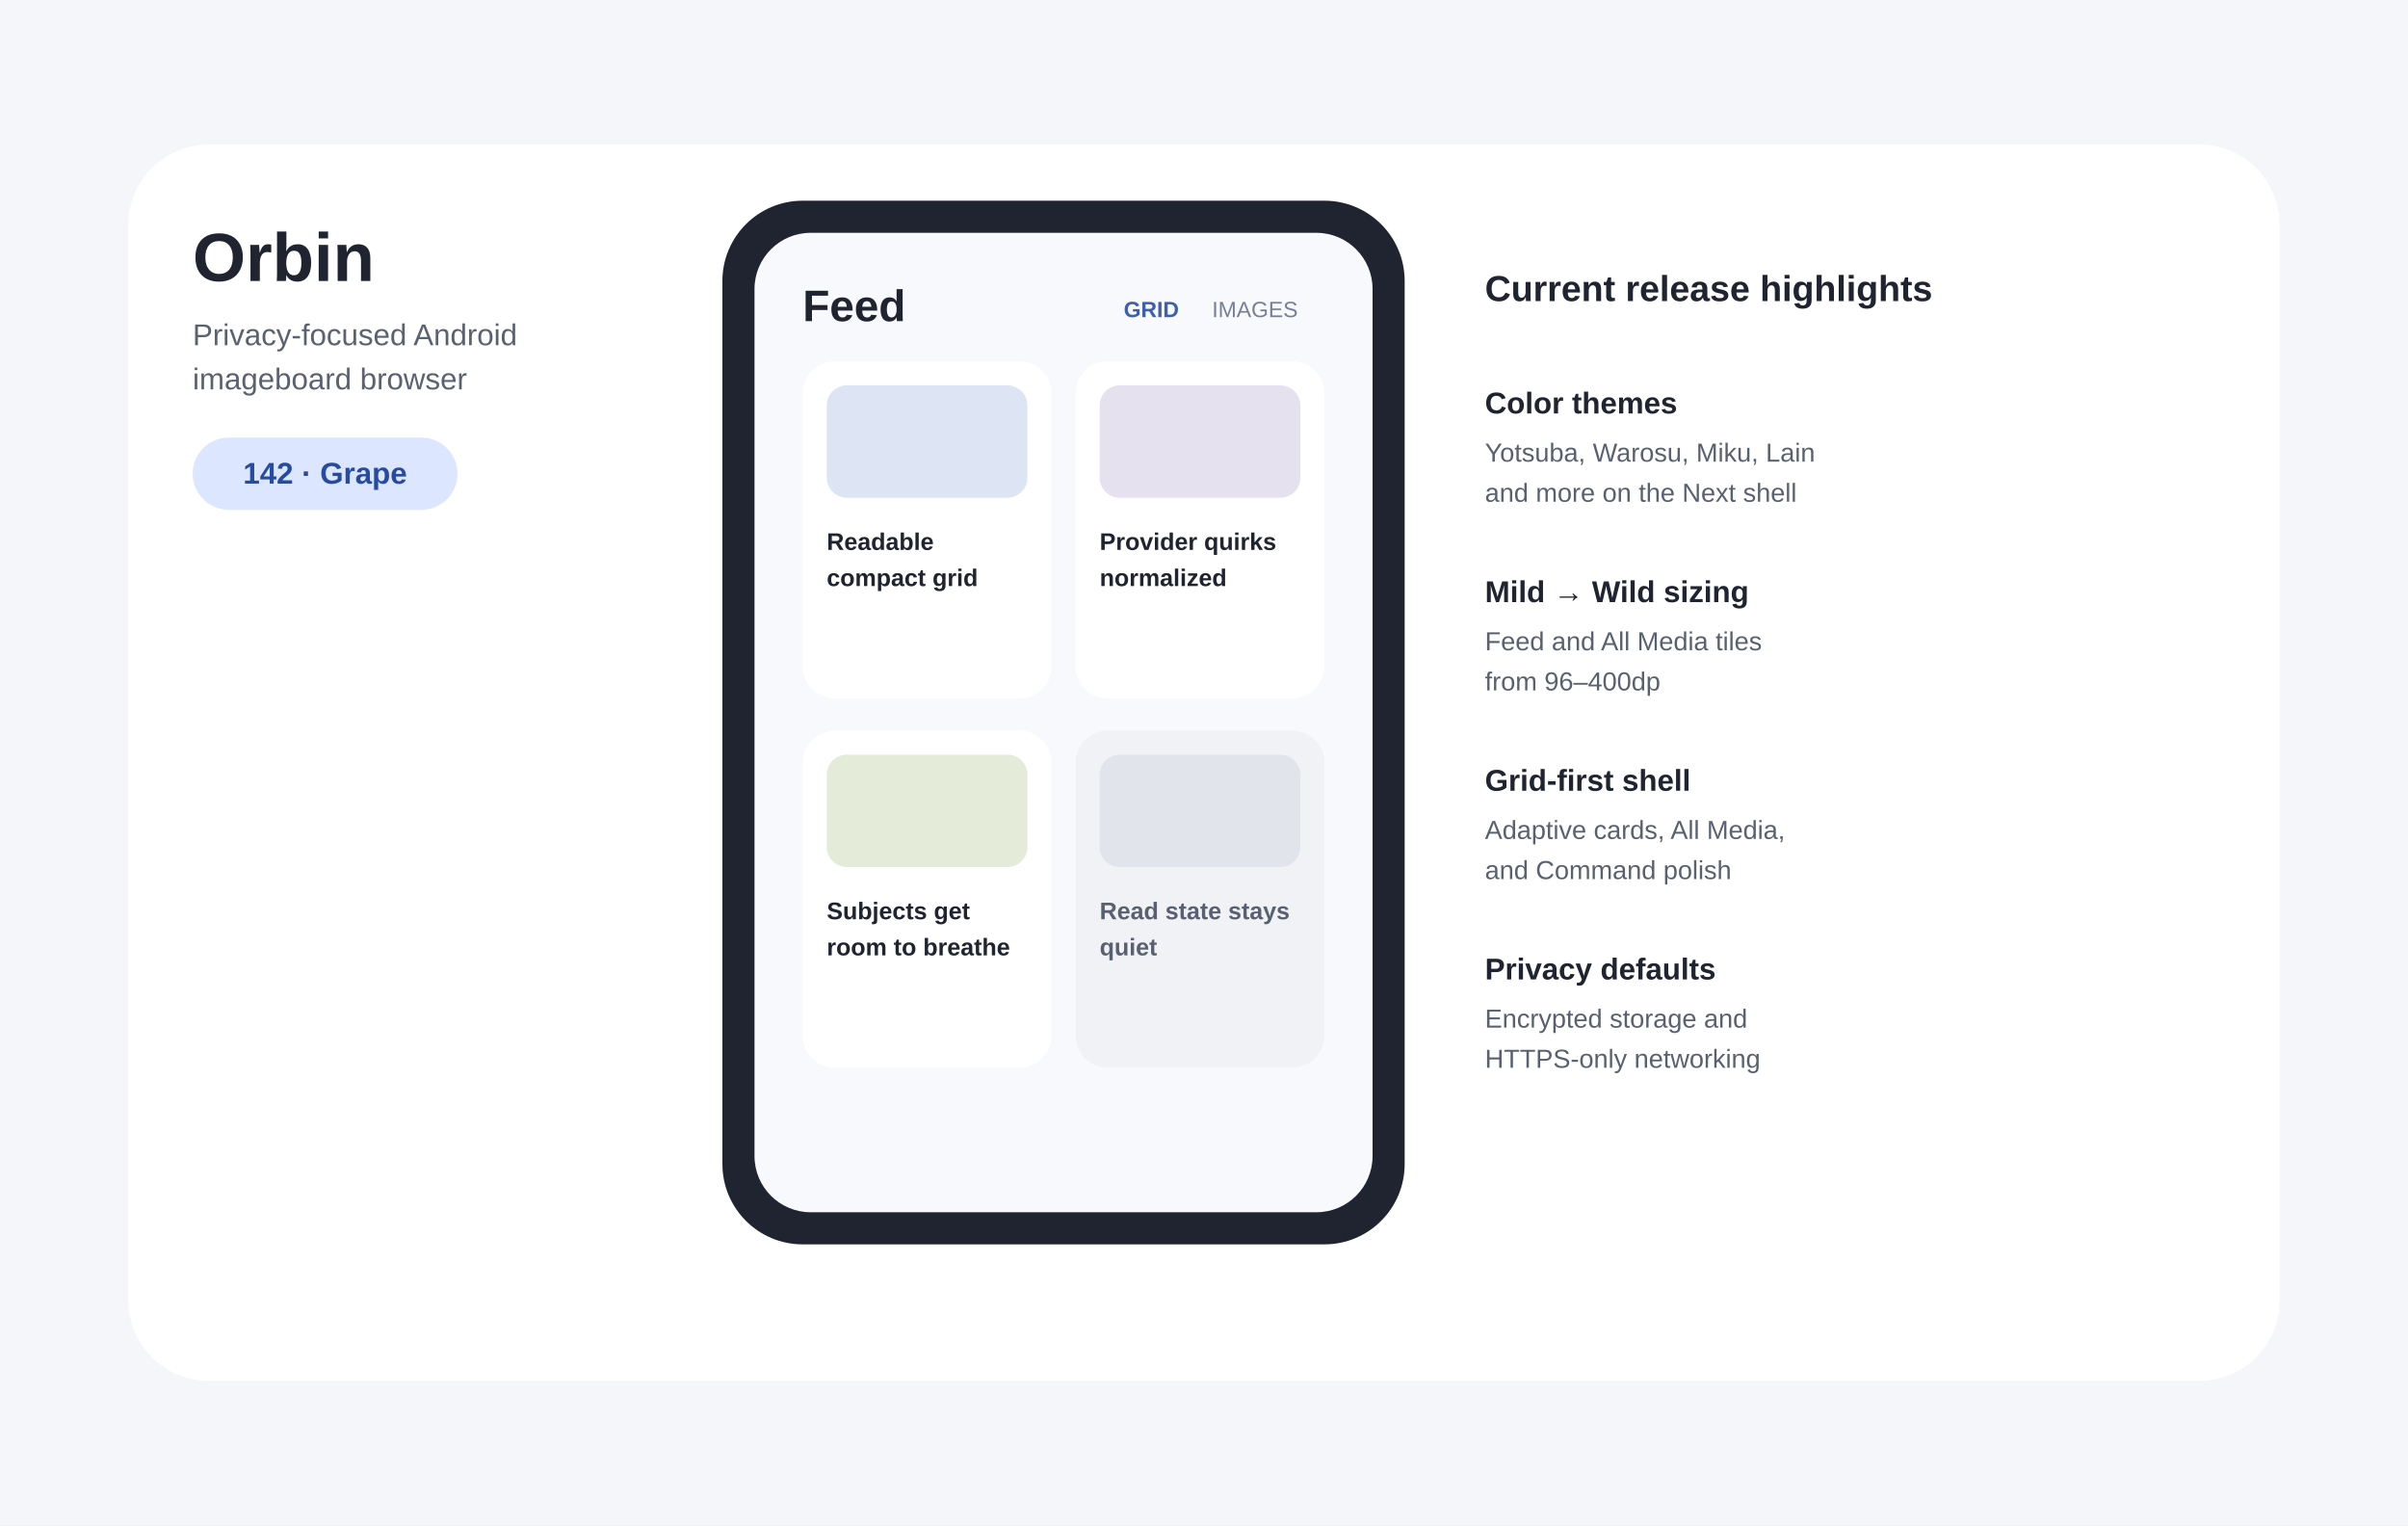
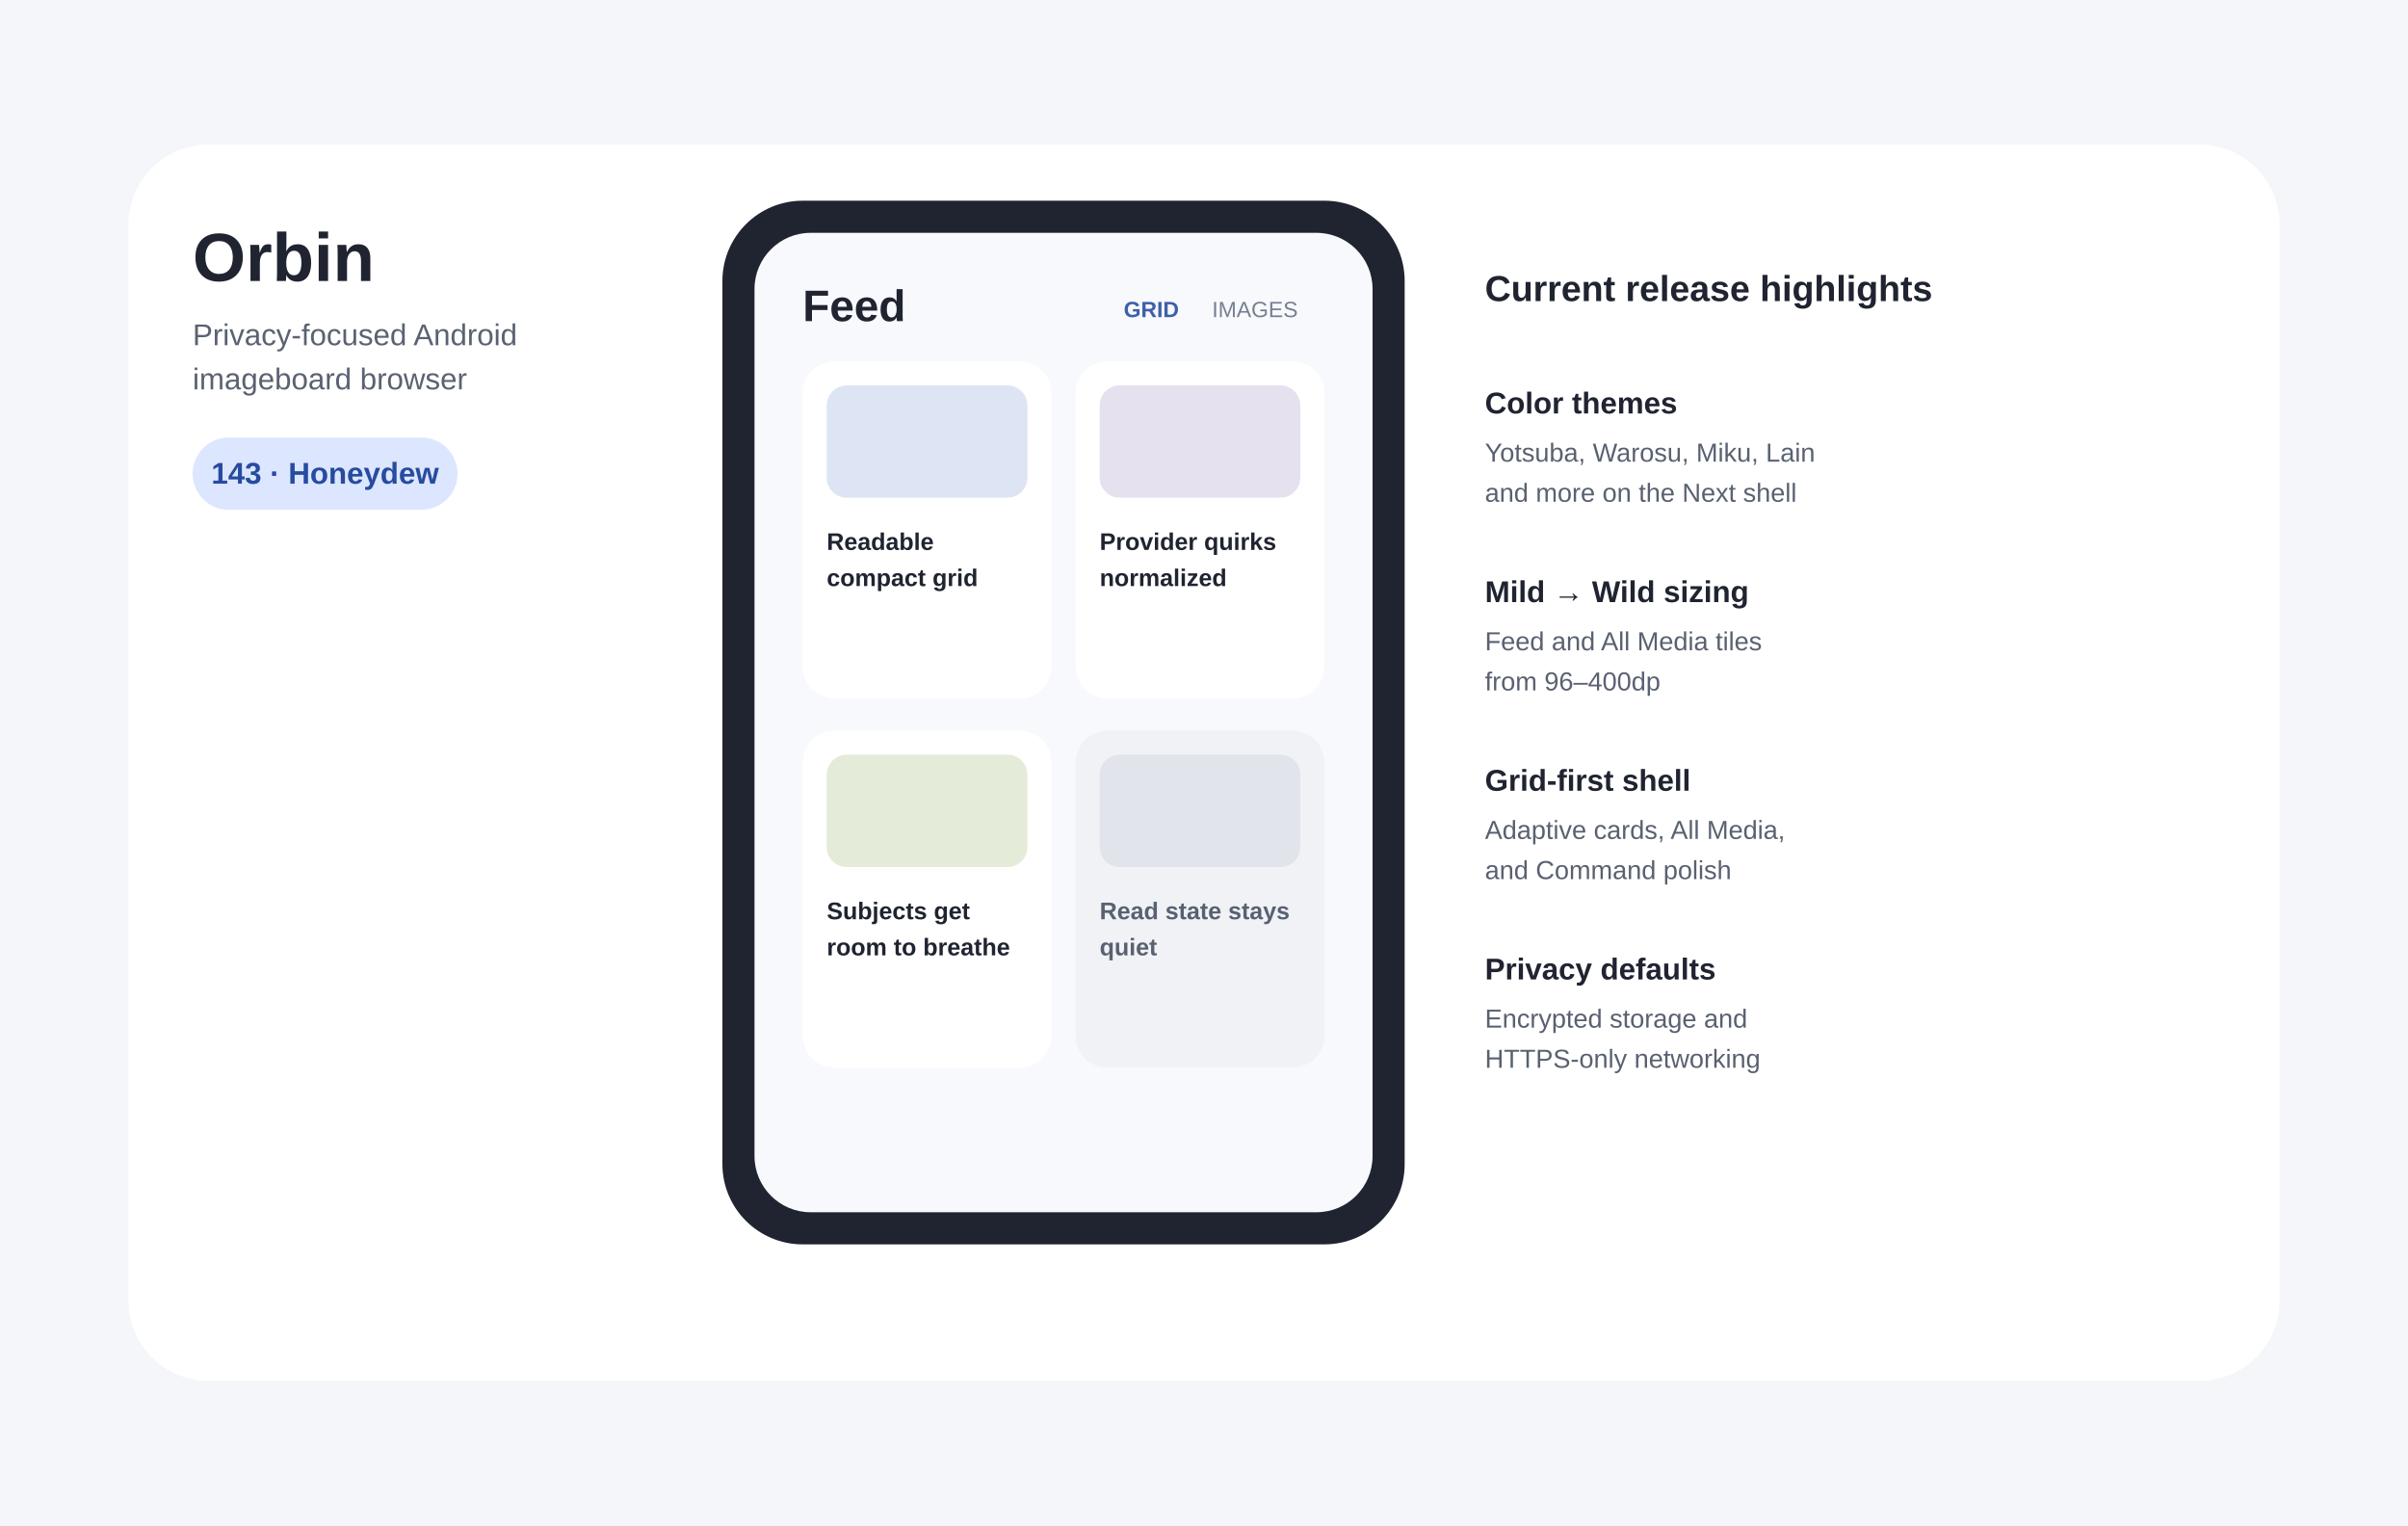
- <svg xmlns="http://www.w3.org/2000/svg" width="1200" height="760" viewBox="0 0 1200 760" role="img" aria-labelledby="title desc" data-release-version="142-Grape">
+ <svg xmlns="http://www.w3.org/2000/svg" width="1200" height="760" viewBox="0 0 1200 760" role="img" aria-labelledby="title desc" data-release-version="143-Honeydew">
  <rect width="1200" height="760" fill="#F4F6FA" />
  <rect x="64" y="72" width="1072" height="616" rx="40" fill="#FFFFFF" />
  <text x="96" y="140" font-family="Arial,sans-serif" font-size="34" font-weight="700" fill="#202431">Orbin</text>
  <text x="96" y="172" font-family="Arial,sans-serif" font-size="15" fill="#5A6272">Privacy-focused Android</text>
  <text x="96" y="194" font-family="Arial,sans-serif" font-size="15" fill="#5A6272">imageboard browser</text>
  <rect x="96" y="218" width="132" height="36" rx="18" fill="#DCE6FF" />
-   <text id="release-label" x="162" y="241" text-anchor="middle" font-family="Arial,sans-serif" font-size="15" font-weight="700" fill="#274B9F">142 · Grape</text>
+   <text id="release-label" x="162" y="241" text-anchor="middle" font-family="Arial,sans-serif" font-size="15" font-weight="700" fill="#274B9F">143 · Honeydew</text>
  <rect x="360" y="100" width="340" height="520" rx="40" fill="#202431" />
  <rect x="376" y="116" width="308" height="488" rx="28" fill="#F8F9FC" />
  <text x="400" y="160" font-family="Arial,sans-serif" font-size="22" font-weight="700" fill="#202431">Feed</text>
  <text x="560" y="158" font-family="Arial,sans-serif" font-size="11" font-weight="700" fill="#3D5FAD">GRID</text>
  <text x="604" y="158" font-family="Arial,sans-serif" font-size="11" fill="#778092">IMAGES</text>
  <rect x="400" y="180" width="124" height="168" rx="16" fill="#FFFFFF" />
  <rect x="536" y="180" width="124" height="168" rx="16" fill="#FFFFFF" />
  <rect x="400" y="364" width="124" height="168" rx="16" fill="#FFFFFF" />
  <rect x="536" y="364" width="124" height="168" rx="16" fill="#F0F2F6" />
  <rect x="412" y="192" width="100" height="56" rx="10" fill="#DDE5F4" />
  <rect x="548" y="192" width="100" height="56" rx="10" fill="#E6E1EF" />
  <rect x="412" y="376" width="100" height="56" rx="10" fill="#E4EBD8" />
  <rect x="548" y="376" width="100" height="56" rx="10" fill="#E1E4EA" />
  <text x="412" y="274" font-family="Arial,sans-serif" font-size="12" font-weight="700" fill="#202431">Readable</text>
  <text x="412" y="292" font-family="Arial,sans-serif" font-size="12" font-weight="700" fill="#202431">compact grid</text>
  <text x="548" y="274" font-family="Arial,sans-serif" font-size="12" font-weight="700" fill="#202431">Provider quirks</text>
  <text x="548" y="292" font-family="Arial,sans-serif" font-size="12" font-weight="700" fill="#202431">normalized</text>
  <text x="412" y="458" font-family="Arial,sans-serif" font-size="12" font-weight="700" fill="#202431">Subjects get</text>
  <text x="412" y="476" font-family="Arial,sans-serif" font-size="12" font-weight="700" fill="#202431">room to breathe</text>
  <text x="548" y="458" font-family="Arial,sans-serif" font-size="12" font-weight="700" fill="#596171">Read state stays</text>
  <text x="548" y="476" font-family="Arial,sans-serif" font-size="12" font-weight="700" fill="#596171">quiet</text>
  <text x="740" y="150" font-family="Arial,sans-serif" font-size="18" font-weight="700" fill="#202431">Current release highlights</text>
  <text x="740" y="206" font-family="Arial,sans-serif" font-size="15" font-weight="700" fill="#202431">Color themes</text>
  <text x="740" y="230" font-family="Arial,sans-serif" font-size="13" fill="#596171">Yotsuba, Warosu, Miku, Lain</text>
  <text x="740" y="250" font-family="Arial,sans-serif" font-size="13" fill="#596171">and more on the Next shell</text>
  <text x="740" y="300" font-family="Arial,sans-serif" font-size="15" font-weight="700" fill="#202431">Mild → Wild sizing</text>
  <text x="740" y="324" font-family="Arial,sans-serif" font-size="13" fill="#596171">Feed and All Media tiles</text>
  <text x="740" y="344" font-family="Arial,sans-serif" font-size="13" fill="#596171">from 96–400dp</text>
  <text x="740" y="394" font-family="Arial,sans-serif" font-size="15" font-weight="700" fill="#202431">Grid-first shell</text>
  <text x="740" y="418" font-family="Arial,sans-serif" font-size="13" fill="#596171">Adaptive cards, All Media,</text>
  <text x="740" y="438" font-family="Arial,sans-serif" font-size="13" fill="#596171">and Command polish</text>
  <text x="740" y="488" font-family="Arial,sans-serif" font-size="15" font-weight="700" fill="#202431">Privacy defaults</text>
  <text x="740" y="512" font-family="Arial,sans-serif" font-size="13" fill="#596171">Encrypted storage and</text>
  <text x="740" y="532" font-family="Arial,sans-serif" font-size="13" fill="#596171">HTTPS-only networking</text>
</svg>
